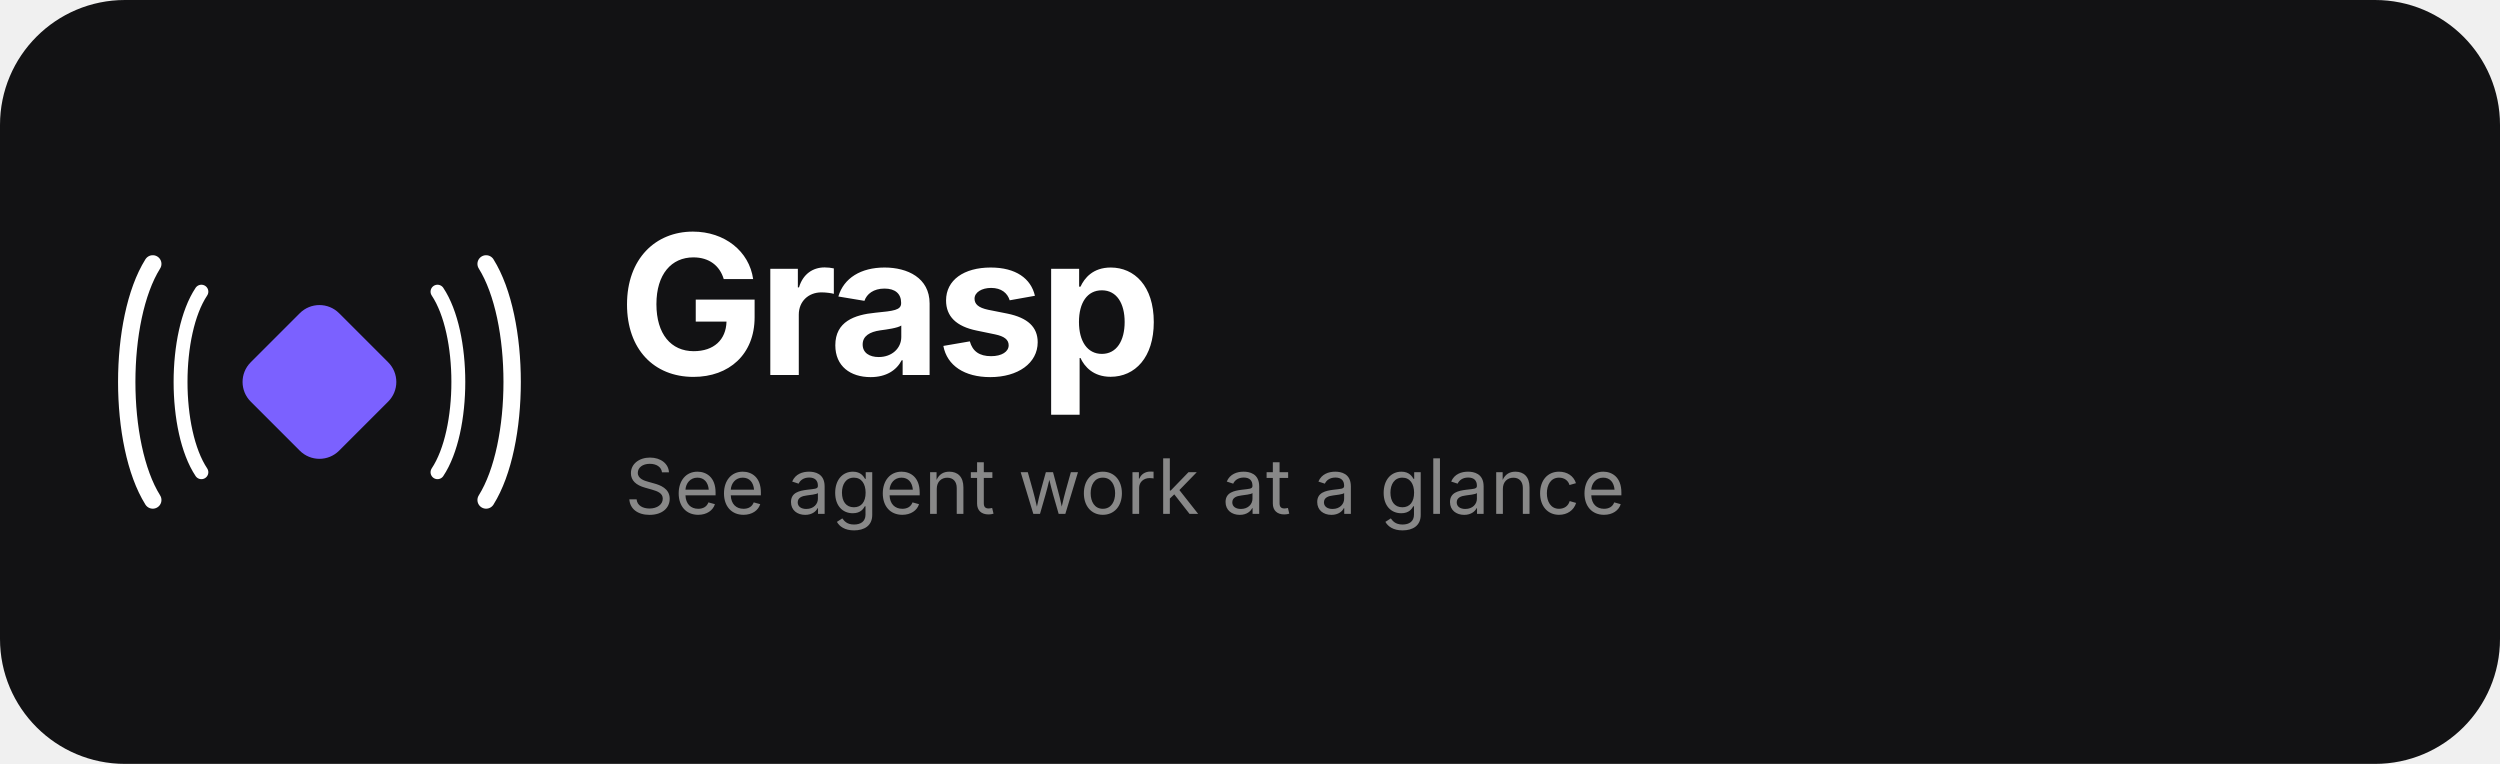
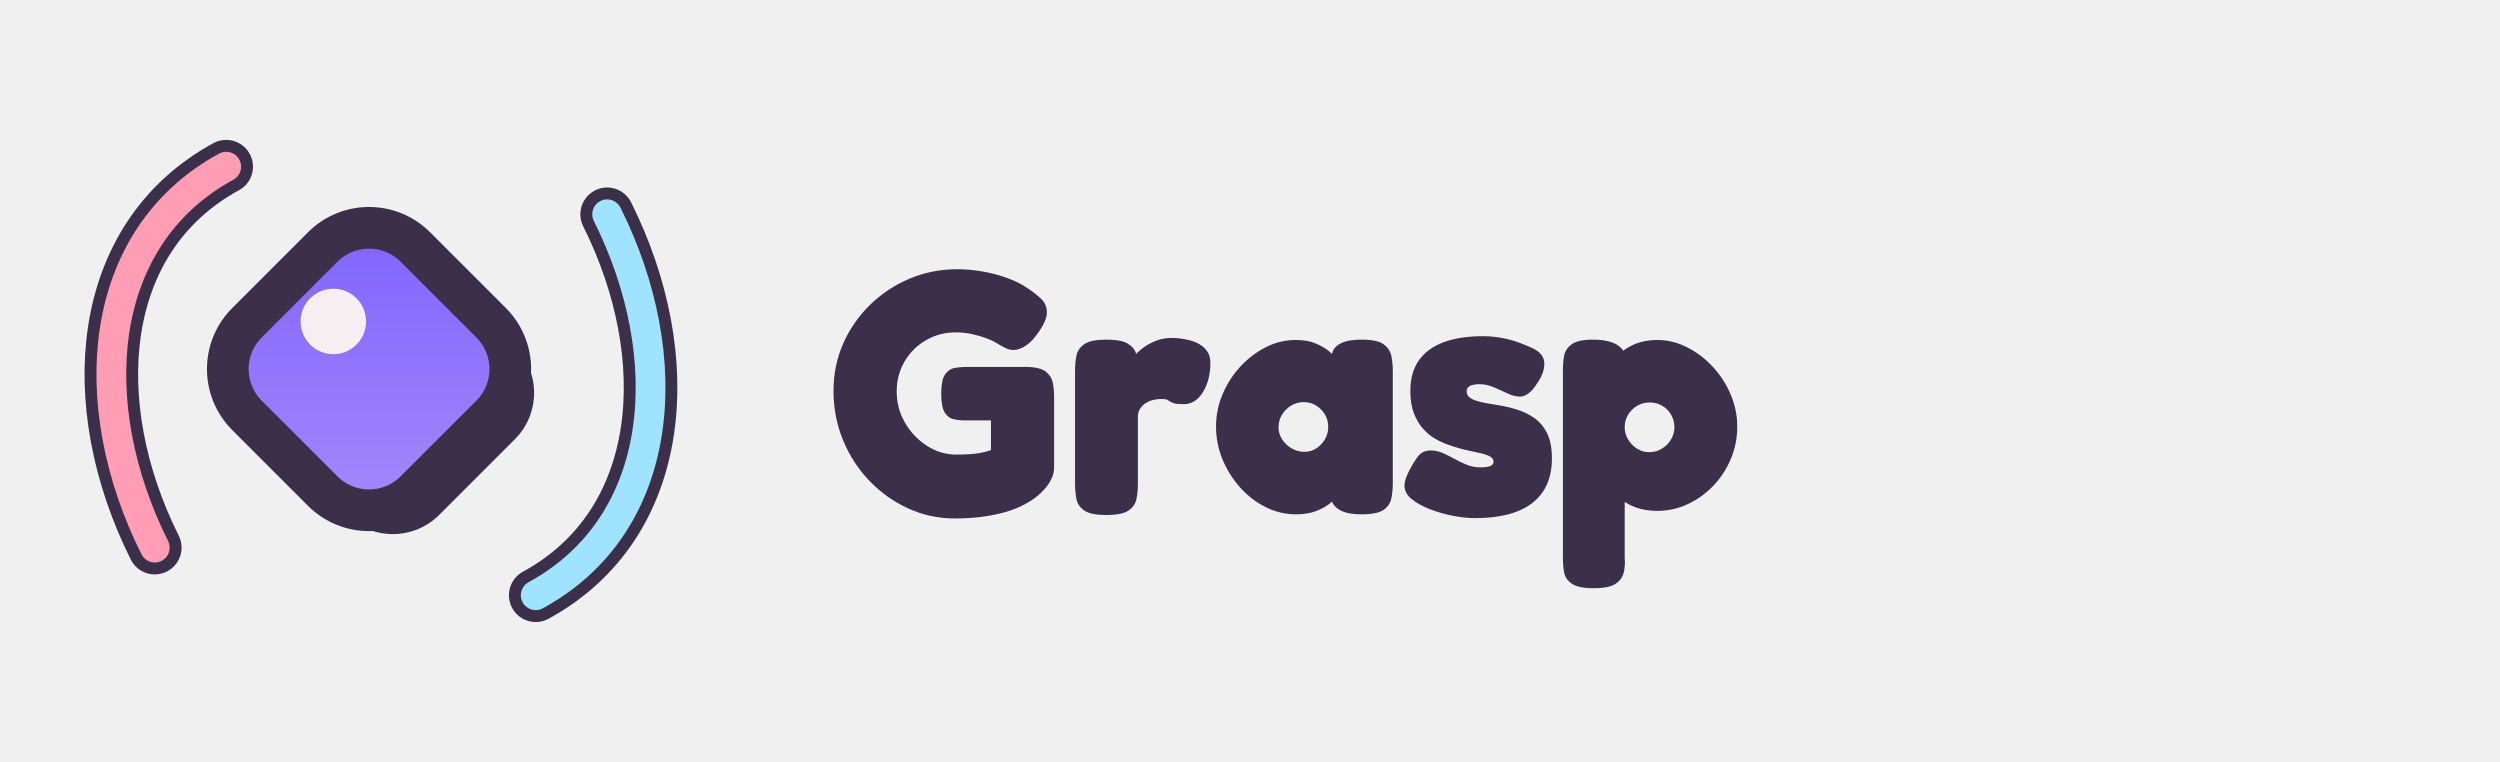
- <svg xmlns="http://www.w3.org/2000/svg" width="720" height="220" viewBox="0 0 720 220" role="img" aria-label="Grasp">
-   <defs>
-     <style>
-       .name { font-family: Inter, ui-sans-serif, system-ui, -apple-system, "Segoe UI", sans-serif; font-weight: 700; font-size: 56px; letter-spacing: -0.03em; }
-       .tag  { font-family: Inter, ui-sans-serif, system-ui, -apple-system, "Segoe UI", sans-serif; font-weight: 400; font-size: 22px; letter-spacing: 0.01em; }
-     </style>
-   </defs>
-   <rect x="0" y="0" width="720" height="220" rx="36" ry="36" fill="#121214" />
-   <g transform="translate(92,110)">
-     <path d="M-48 -34 C-58 -18 -58 18 -48 34" fill="none" stroke="#FFFFFF" stroke-width="5" stroke-linecap="round" />
-     <path d="M-34 -26 C-42 -14 -42 14 -34 26" fill="none" stroke="#FFFFFF" stroke-width="4" stroke-linecap="round" />
-     <path d="M48 -34 C58 -18 58 18 48 34" fill="none" stroke="#FFFFFF" stroke-width="5" stroke-linecap="round" />
-     <path d="M34 -26 C42 -14 42 14 34 26" fill="none" stroke="#FFFFFF" stroke-width="4" stroke-linecap="round" />
-     <rect x="-18" y="-18" width="36" height="36" rx="8" ry="8" transform="rotate(45)" fill="#7B61FF" />
+ <svg xmlns="http://www.w3.org/2000/svg" viewBox="0 0 420 128" width="420" height="128" role="img" aria-label="Grasp">
+   <g>
+     <rect x="46" y="46" width="40" height="40" rx="11" transform="rotate(45 66 66)" fill="#3b2f4a" />
+     <defs>
+       <linearGradient id="coreGrad" x1="0" y1="0" x2="1" y2="1">
+         <stop offset="0%" stop-color="#7B61FF" />
+         <stop offset="100%" stop-color="#A78BFA" />
+       </linearGradient>
+     </defs>
+     <rect x="42" y="42" width="40" height="40" rx="11" transform="rotate(45 62 62)" fill="url(#coreGrad)" stroke="#3b2f4a" stroke-width="7" />
+     <circle cx="56" cy="54" r="5.5" fill="#fff8ef" opacity=".92" />
+     <path d="M38 28 C16 40 14 68 26 92" fill="none" stroke="#3b2f4a" stroke-width="9" stroke-linecap="round" />
+     <path d="M38 28 C16 40 14 68 26 92" fill="none" stroke="#ff9db5" stroke-width="5" stroke-linecap="round" />
+     <path d="M90 100 C112 88 114 60 102 36" fill="none" stroke="#3b2f4a" stroke-width="9" stroke-linecap="round" />
+     <path d="M90 100 C112 88 114 60 102 36" fill="none" stroke="#9fe3ff" stroke-width="5" stroke-linecap="round" />
  </g>
-   <text class="name" x="178" y="108" fill="#FFFFFF">Grasp</text>
-   <text class="tag" x="180" y="148" fill="#888888">See agent work at a glance</text>
+   <g transform="translate(138,86)">
+     <path d="M22.446 1.102Q18.27 1.102 14.587 -0.58Q10.904 -2.262 8.062 -5.22Q5.22 -8.178 3.625 -12.064Q2.03 -15.95 2.03 -20.358Q2.03 -24.592 3.654 -28.275Q5.278 -31.958 8.149 -34.771Q11.02 -37.584 14.79 -39.179Q18.56 -40.774 22.852 -40.774Q24.708 -40.774 26.854 -40.426Q29.0 -40.078 31.059 -39.353Q33.118 -38.628 34.626 -37.584Q35.844 -36.772 36.859 -35.844Q37.874 -34.916 37.874 -33.524Q37.874 -32.828 37.526 -32.016Q37.178 -31.204 36.54 -30.276Q35.438 -28.652 34.336 -27.927Q33.234 -27.202 32.248 -27.202Q31.61 -27.202 30.943 -27.521Q30.276 -27.84 29.116 -28.536Q28.768 -28.768 27.782 -29.145Q26.796 -29.522 25.433 -29.841Q24.07 -30.16 22.562 -30.16Q19.836 -30.16 17.574 -28.855Q15.312 -27.55 13.978 -25.288Q12.644 -23.026 12.644 -20.242Q12.644 -17.4 14.036 -14.993Q15.428 -12.586 17.719 -11.107Q20.01 -9.628 22.678 -9.628Q23.722 -9.628 24.737 -9.686Q25.752 -9.744 26.738 -9.918Q27.724 -10.092 28.478 -10.382V-15.37H24.186Q23.142 -15.37 22.214 -15.573Q21.286 -15.776 20.706 -16.704Q20.126 -17.632 20.126 -19.894Q20.126 -22.156 20.764 -23.084Q21.402 -24.012 22.388 -24.186Q23.374 -24.36 24.36 -24.36H34.51Q36.83 -24.302 37.758 -23.519Q38.686 -22.736 38.889 -21.634Q39.092 -20.532 39.092 -19.314V-7.424Q39.092 -5.8 37.7 -4.089Q36.308 -2.378 33.93 -1.16Q32.48 -0.406 30.682 0.087Q28.884 0.58 26.825 0.841Q24.766 1.102 22.446 1.102Z" fill="#3b2f4a" />
+     <path d="M47.828 0.522Q45.218 0.522 44.116 -0.261Q43.014 -1.044 42.811 -2.291Q42.608 -3.538 42.608 -4.814V-23.722Q42.608 -25.056 42.84 -26.245Q43.072 -27.434 44.174 -28.188Q45.276 -28.942 47.886 -28.942Q50.438 -28.942 51.511 -28.246Q52.584 -27.55 52.816 -26.709Q53.048 -25.868 53.048 -25.404L52.12 -25.752Q52.12 -25.752 52.584 -26.274Q53.048 -26.796 53.947 -27.492Q54.846 -28.188 56.093 -28.71Q57.34 -29.232 58.906 -29.232Q59.428 -29.232 60.211 -29.145Q60.994 -29.058 61.893 -28.826Q62.792 -28.594 63.575 -28.13Q64.358 -27.666 64.851 -26.912Q65.344 -26.158 65.344 -25.056Q65.344 -22.156 64.097 -20.126Q62.85 -18.096 60.82 -18.096Q59.718 -18.096 59.254 -18.241Q58.79 -18.386 58.587 -18.531Q58.384 -18.676 58.123 -18.821Q57.862 -18.966 57.166 -18.966Q56.296 -18.966 55.571 -18.763Q54.846 -18.56 54.295 -18.154Q53.744 -17.748 53.454 -17.197Q53.164 -16.646 53.164 -16.008V-4.698Q53.164 -3.422 52.932 -2.204Q52.7 -0.986 51.598 -0.232Q50.496 0.522 47.828 0.522Z" fill="#3b2f4a" />
+     <path d="M90.711 0.406Q88.101 0.406 86.854 -0.464Q85.607 -1.334 85.665 -2.436H86.477Q86.187 -2.03 85.346 -1.363Q84.505 -0.696 83.113 -0.145Q81.721 0.406 79.691 0.406Q77.081 0.406 74.674 -0.783Q72.267 -1.972 70.382 -4.06Q68.497 -6.148 67.395 -8.787Q66.293 -11.426 66.293 -14.326Q66.293 -17.168 67.395 -19.778Q68.497 -22.388 70.411 -24.447Q72.325 -26.506 74.703 -27.695Q77.081 -28.884 79.691 -28.884Q81.663 -28.884 83.026 -28.304Q84.389 -27.724 85.23 -27.028Q86.071 -26.332 86.361 -25.868H85.723Q85.665 -27.318 86.912 -28.13Q88.159 -28.942 90.769 -28.942Q93.379 -28.942 94.452 -28.159Q95.525 -27.376 95.757 -26.158Q95.989 -24.94 95.989 -23.664V-4.814Q95.989 -3.538 95.757 -2.32Q95.525 -1.102 94.452 -0.348Q93.379 0.406 90.711 0.406ZM81.141 -10.092Q82.243 -10.092 83.142 -10.672Q84.041 -11.252 84.592 -12.209Q85.143 -13.166 85.143 -14.268Q85.143 -15.428 84.592 -16.356Q84.041 -17.284 83.113 -17.864Q82.185 -18.444 81.025 -18.444Q79.865 -18.444 78.908 -17.864Q77.951 -17.284 77.371 -16.327Q76.791 -15.37 76.791 -14.21Q76.791 -13.108 77.4 -12.18Q78.009 -11.252 78.995 -10.672Q79.981 -10.092 81.141 -10.092Z" fill="#3b2f4a" />
+     <path d="M109.785 1.044Q108.161 1.044 106.16 0.667Q104.159 0.29 102.274 -0.435Q100.389 -1.16 99.171 -2.146Q97.953 -3.132 97.953 -4.408Q97.953 -4.988 98.214 -5.713Q98.475 -6.438 98.939 -7.308Q99.403 -8.178 100.099 -9.164Q100.505 -9.744 101.056 -10.034Q101.607 -10.324 102.361 -10.324Q103.405 -10.324 104.391 -9.889Q105.377 -9.454 106.363 -8.903Q107.349 -8.352 108.422 -7.917Q109.495 -7.482 110.713 -7.482Q111.815 -7.482 112.366 -7.714Q112.917 -7.946 112.917 -8.41Q112.917 -8.874 112.54 -9.164Q112.163 -9.454 111.496 -9.657Q110.829 -9.86 109.959 -10.034Q109.089 -10.208 108.103 -10.44Q107.117 -10.672 106.073 -11.02Q104.739 -11.426 103.463 -12.093Q102.187 -12.76 101.172 -13.862Q100.157 -14.964 99.548 -16.53Q98.939 -18.096 98.939 -20.358Q98.939 -23.374 100.331 -25.404Q101.723 -27.434 104.449 -28.478Q107.175 -29.522 111.177 -29.522Q112.163 -29.522 113.149 -29.406Q114.135 -29.29 115.15 -29.058Q116.165 -28.826 117.18 -28.449Q118.195 -28.072 119.239 -27.608Q121.385 -26.68 121.443 -25.027Q121.501 -23.374 120.225 -21.576Q119.529 -20.474 118.804 -19.923Q118.079 -19.372 117.325 -19.372Q116.397 -19.372 115.295 -19.894Q114.193 -20.416 112.975 -20.938Q111.757 -21.46 110.539 -21.46Q109.843 -21.46 109.35 -21.315Q108.857 -21.17 108.625 -20.909Q108.393 -20.648 108.393 -20.3Q108.393 -19.662 108.828 -19.285Q109.263 -18.908 109.988 -18.676Q110.713 -18.444 111.67 -18.27Q112.627 -18.096 113.729 -17.922Q115.237 -17.69 116.832 -17.197Q118.427 -16.704 119.761 -15.776Q121.095 -14.848 121.907 -13.224Q122.719 -11.6 122.719 -8.99Q122.719 -4.06 119.442 -1.508Q116.165 1.044 109.785 1.044Z" fill="#3b2f4a" />
+     <path d="M140.459 -0.174Q137.617 -0.174 135.529 -1.334Q133.441 -2.494 132.107 -4.495Q130.773 -6.496 130.135 -9.048Q129.497 -11.6 129.555 -14.442Q129.613 -17.226 130.28 -19.836Q130.947 -22.446 132.281 -24.476Q133.615 -26.506 135.645 -27.695Q137.675 -28.884 140.459 -28.884Q143.011 -28.884 145.418 -27.666Q147.825 -26.448 149.739 -24.389Q151.653 -22.33 152.755 -19.72Q153.857 -17.11 153.857 -14.326Q153.857 -11.426 152.755 -8.845Q151.653 -6.264 149.768 -4.321Q147.883 -2.378 145.476 -1.276Q143.069 -0.174 140.459 -0.174ZM129.729 12.818Q127.177 12.818 126.075 12.064Q124.973 11.31 124.77 10.15Q124.567 8.99 124.567 7.714V-23.78Q124.567 -25.056 124.77 -26.216Q124.973 -27.376 126.046 -28.159Q127.119 -28.942 129.671 -28.942Q131.701 -28.942 133.035 -28.391Q134.369 -27.84 134.949 -26.68V7.656Q135.065 8.932 134.804 10.121Q134.543 11.31 133.441 12.064Q132.339 12.818 129.729 12.818ZM139.067 -10.034Q140.227 -10.034 141.184 -10.614Q142.141 -11.194 142.721 -12.151Q143.301 -13.108 143.301 -14.21Q143.301 -15.37 142.75 -16.327Q142.199 -17.284 141.242 -17.835Q140.285 -18.386 139.125 -18.386Q137.965 -18.386 137.008 -17.806Q136.051 -17.226 135.5 -16.298Q134.949 -15.37 134.949 -14.21Q134.949 -13.108 135.529 -12.151Q136.109 -11.194 137.037 -10.614Q137.965 -10.034 139.067 -10.034Z" fill="#3b2f4a" />
+   </g>
</svg>
